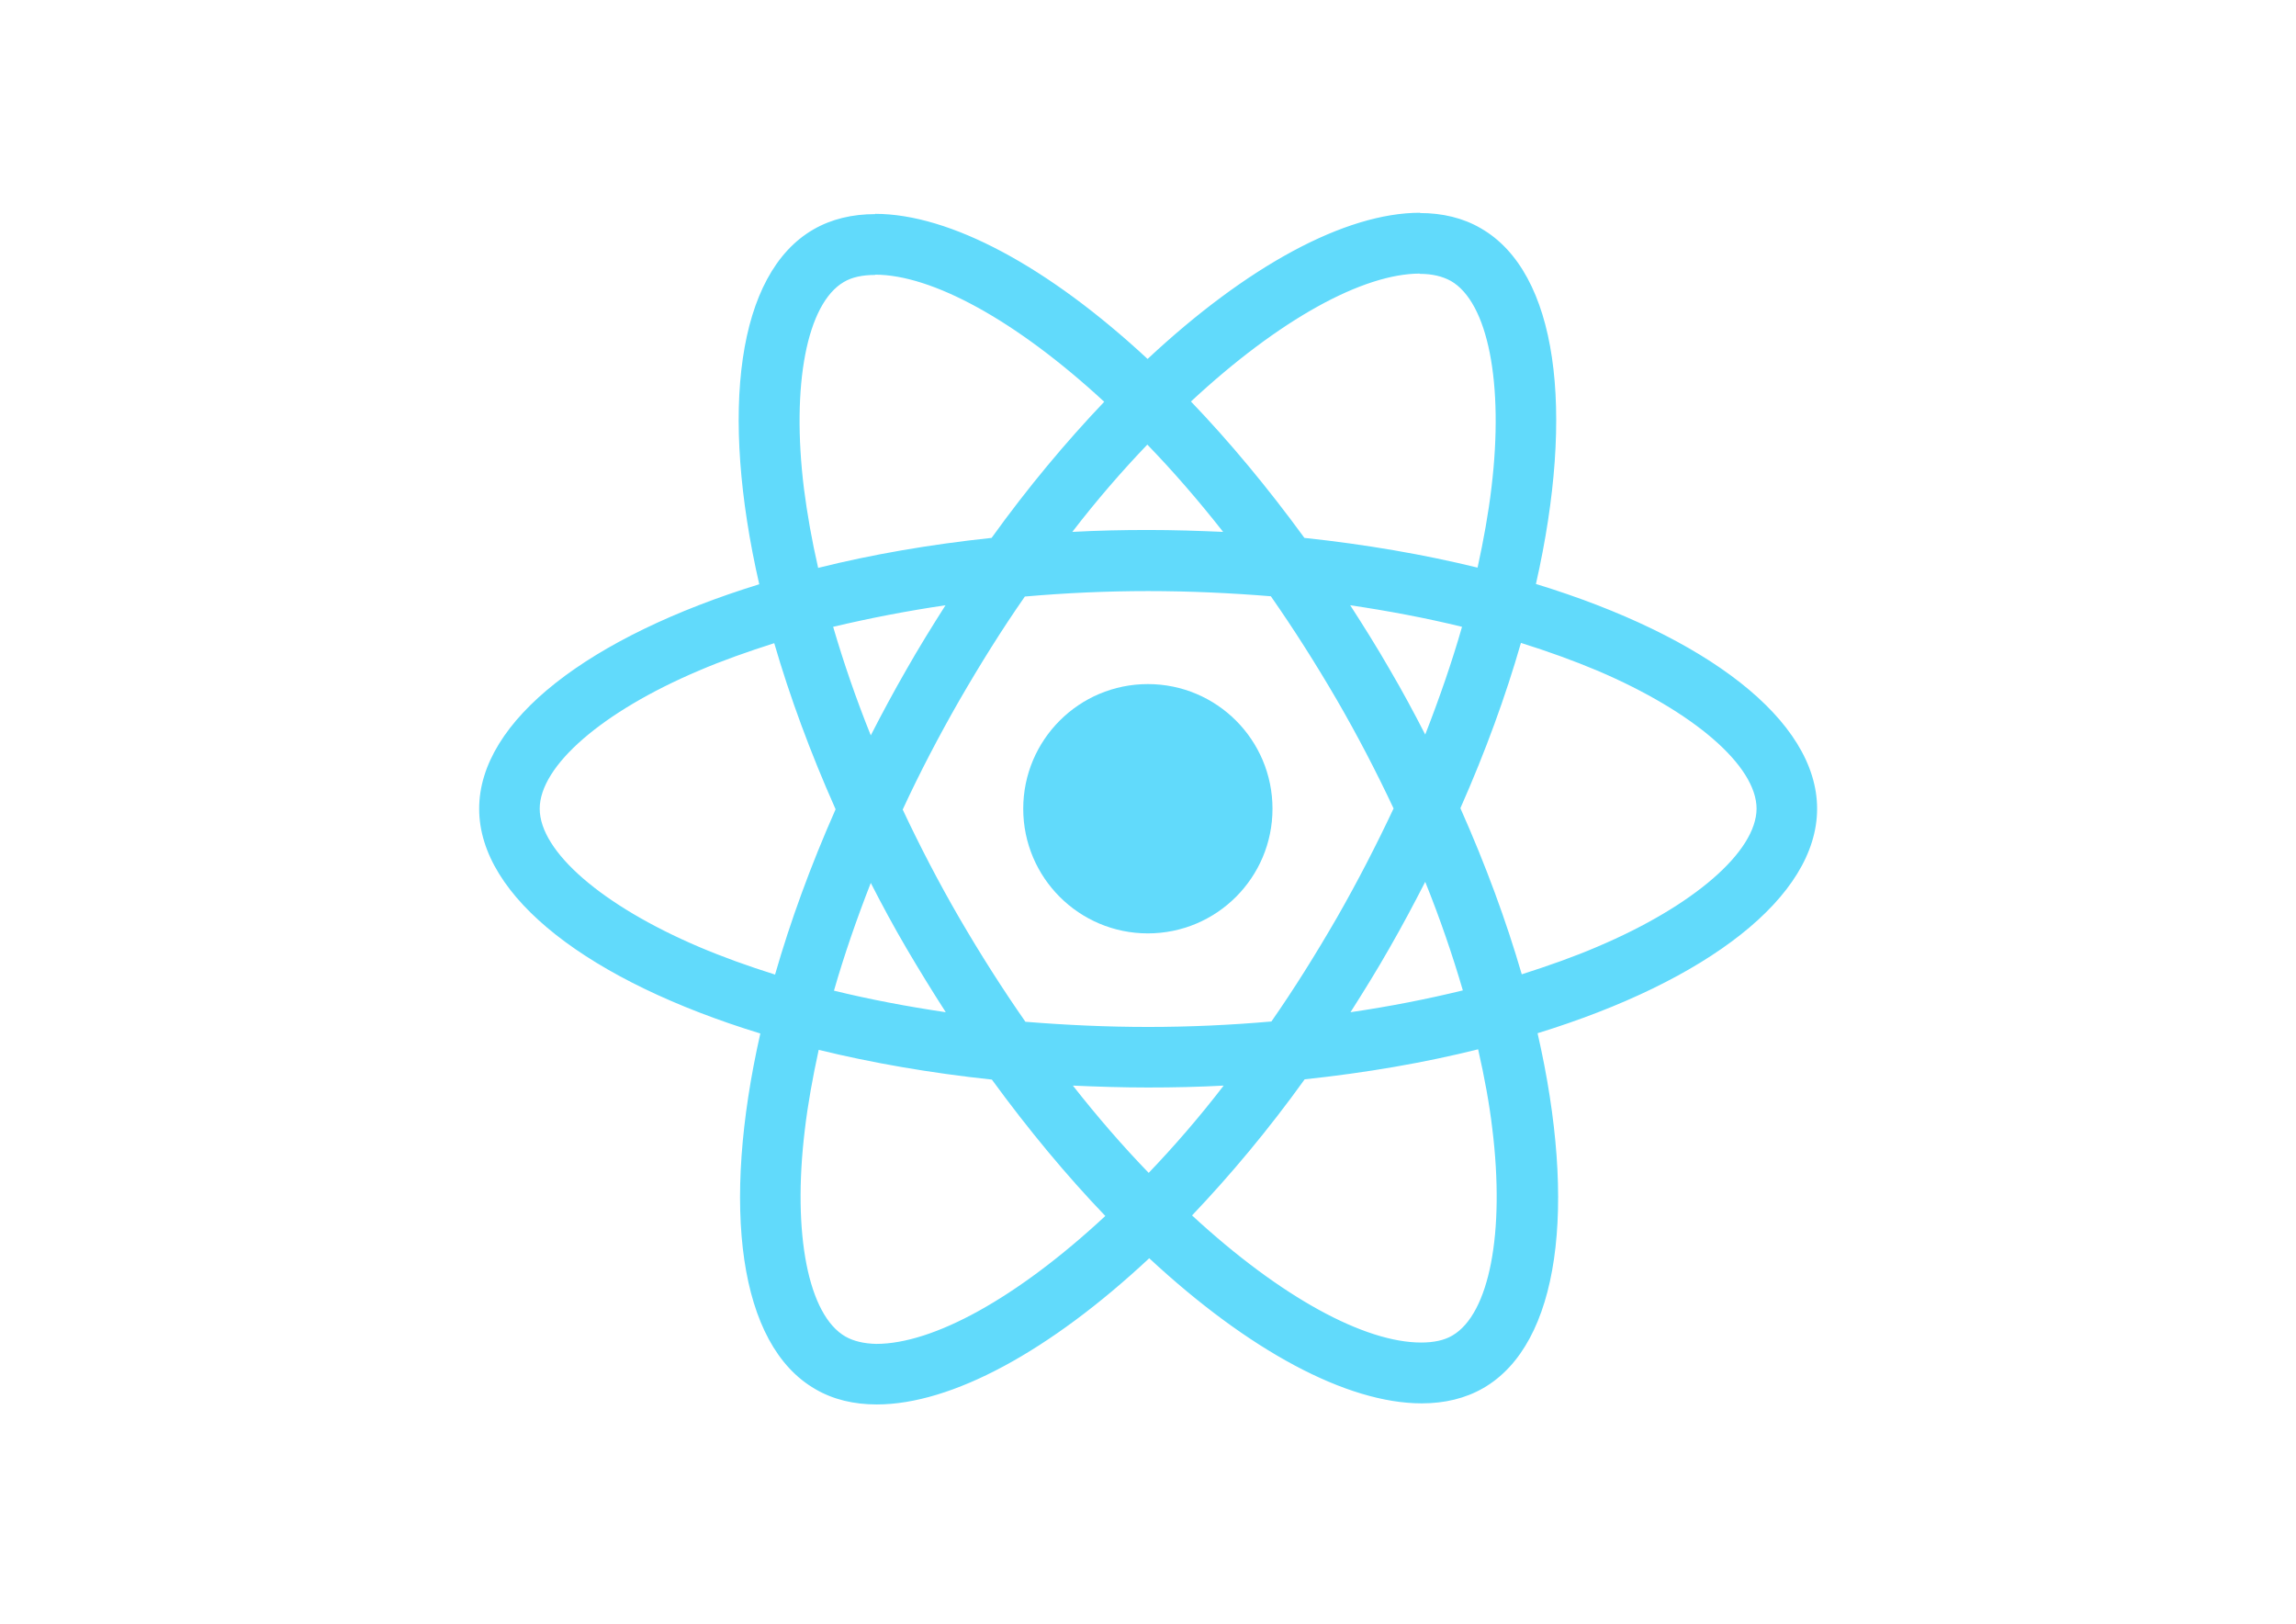
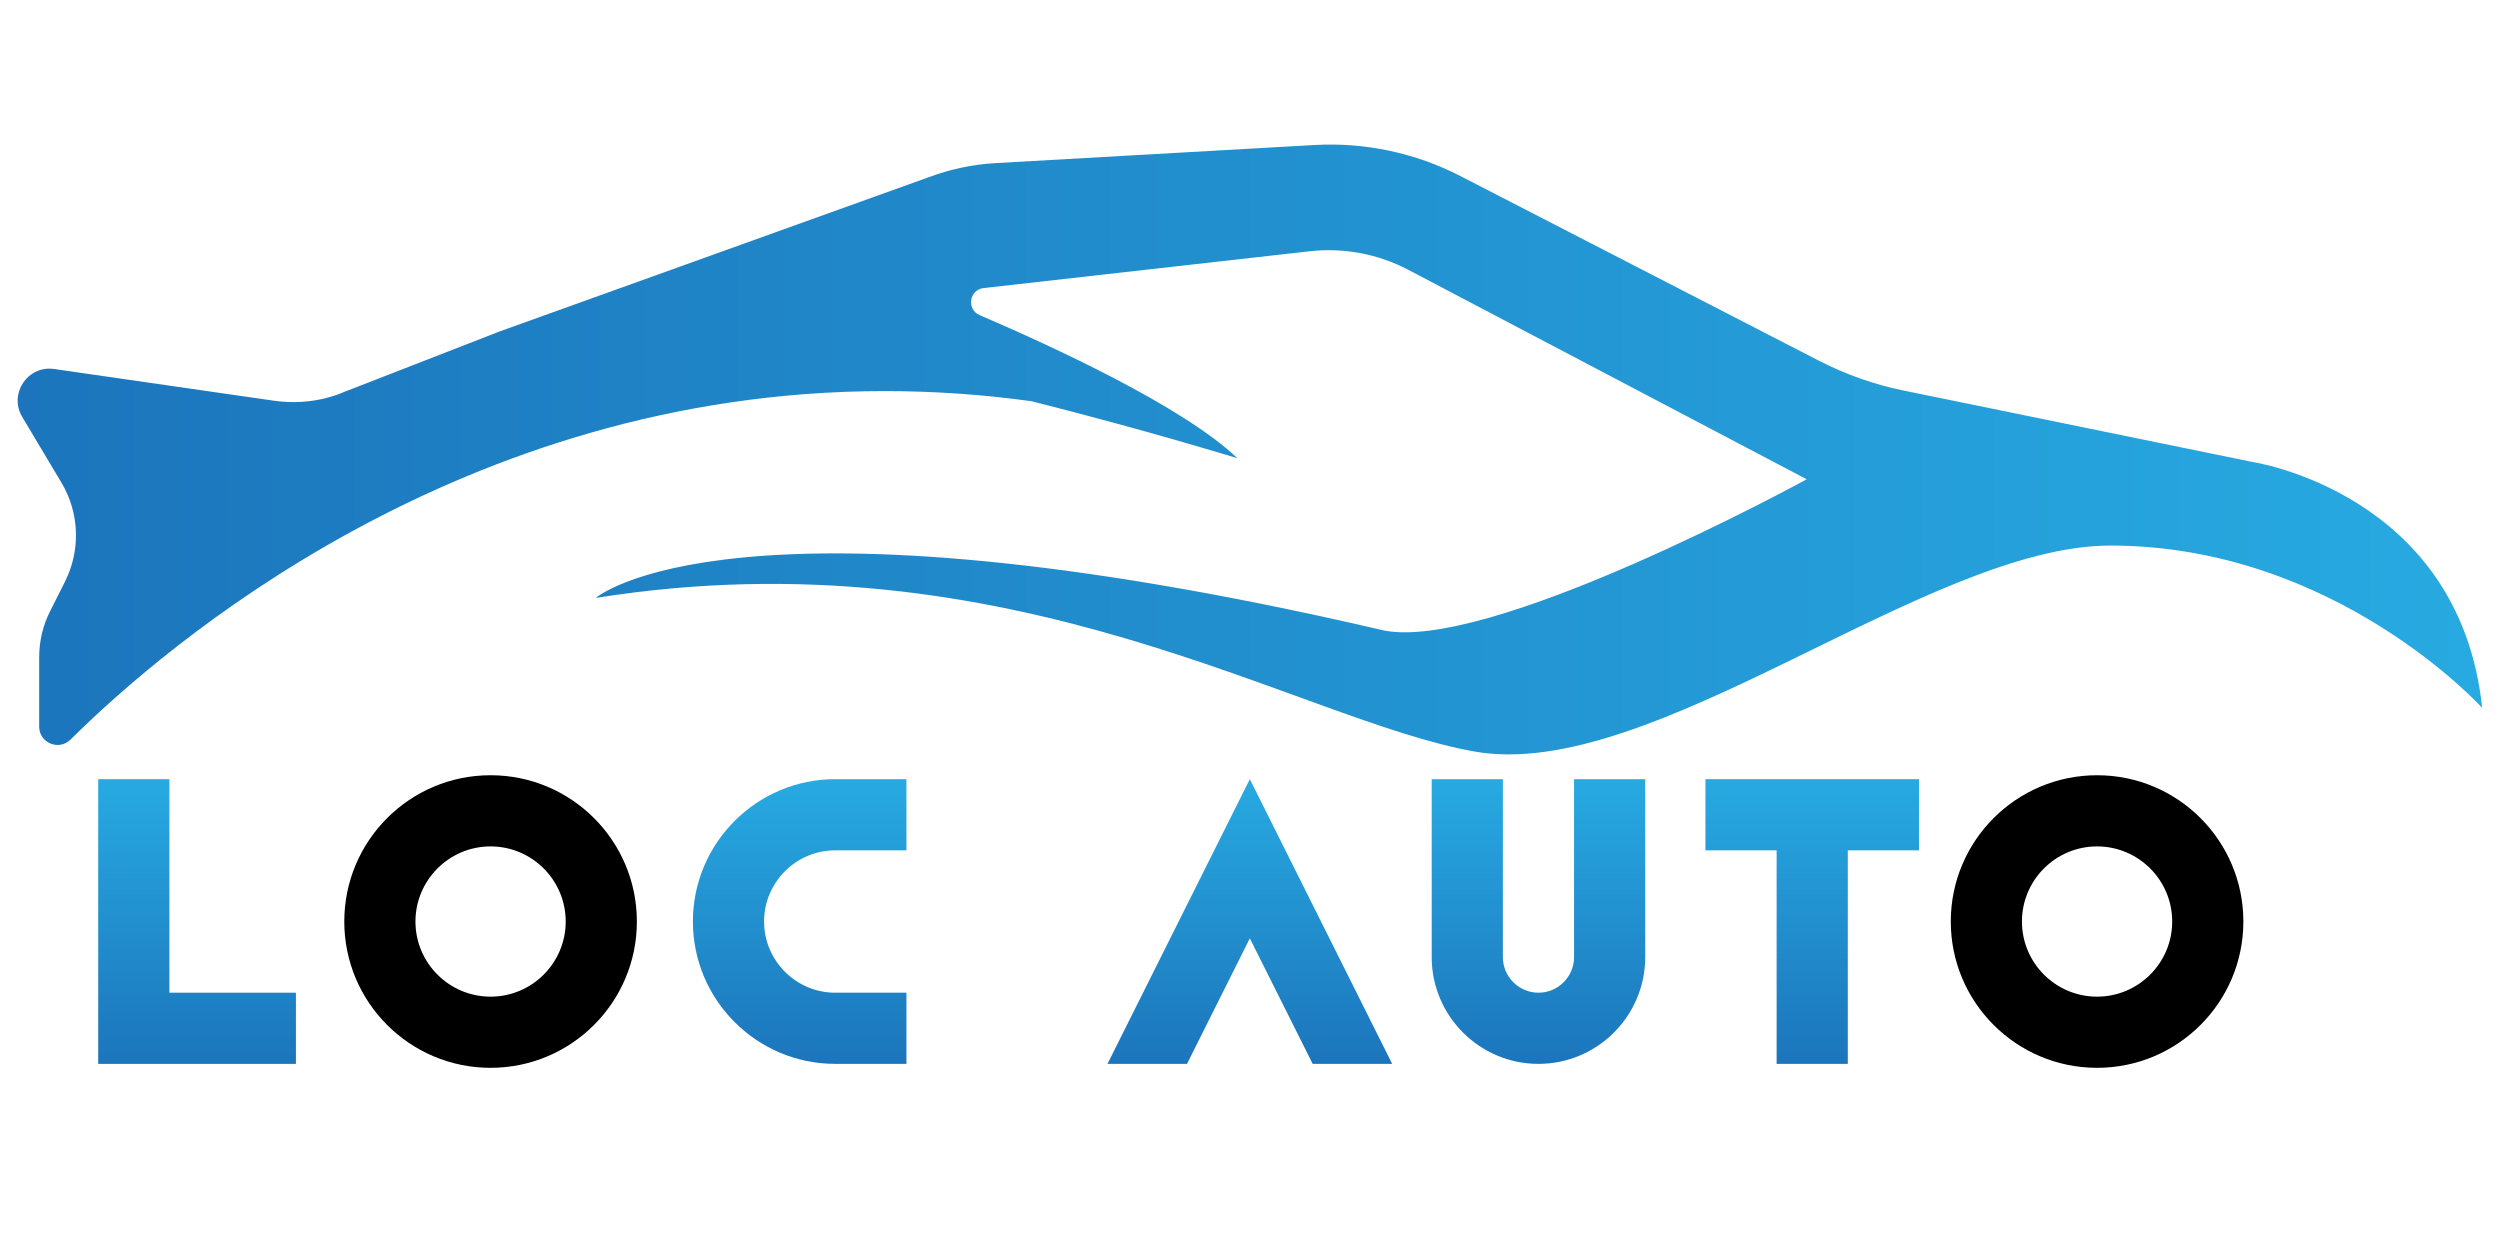
- <svg xmlns="http://www.w3.org/2000/svg" viewBox="0 0 841.9 595.3">
-   <g fill="#61DAFB">
-     <path d="M666.3 296.5c0-32.5-40.7-63.3-103.1-82.4 14.4-63.6 8-114.2-20.2-130.4-6.5-3.8-14.1-5.6-22.4-5.6v22.3c4.6 0 8.3.9 11.4 2.6 13.6 7.8 19.5 37.5 14.9 75.7-1.1 9.4-2.9 19.3-5.1 29.4-19.6-4.8-41-8.5-63.5-10.9-13.5-18.5-27.5-35.3-41.6-50 32.6-30.3 63.2-46.9 84-46.9V78c-27.5 0-63.5 19.6-99.9 53.6-36.4-33.8-72.4-53.2-99.9-53.2v22.3c20.7 0 51.4 16.5 84 46.6-14 14.7-28 31.4-41.3 49.9-22.6 2.4-44 6.1-63.6 11-2.3-10-4-19.7-5.2-29-4.7-38.2 1.1-67.9 14.6-75.8 3-1.8 6.9-2.6 11.5-2.6V78.5c-8.4 0-16 1.8-22.6 5.6-28.1 16.2-34.4 66.7-19.9 130.1-62.2 19.2-102.7 49.9-102.7 82.3 0 32.5 40.7 63.3 103.1 82.4-14.4 63.6-8 114.2 20.2 130.4 6.5 3.8 14.1 5.6 22.5 5.6 27.5 0 63.5-19.6 99.9-53.6 36.4 33.8 72.4 53.2 99.9 53.2 8.4 0 16-1.8 22.6-5.6 28.1-16.2 34.4-66.7 19.9-130.1 62-19.1 102.5-49.9 102.5-82.3zm-130.2-66.7c-3.7 12.9-8.3 26.2-13.5 39.5-4.1-8-8.4-16-13.1-24-4.6-8-9.5-15.8-14.4-23.4 14.2 2.1 27.9 4.7 41 7.9zm-45.8 106.5c-7.8 13.5-15.8 26.3-24.1 38.2-14.9 1.3-30 2-45.2 2-15.1 0-30.2-.7-45-1.9-8.3-11.9-16.4-24.6-24.2-38-7.6-13.1-14.5-26.4-20.8-39.8 6.2-13.4 13.2-26.8 20.7-39.9 7.8-13.5 15.8-26.3 24.1-38.2 14.9-1.3 30-2 45.2-2 15.1 0 30.2.7 45 1.9 8.3 11.9 16.4 24.6 24.2 38 7.6 13.1 14.5 26.4 20.8 39.8-6.3 13.4-13.2 26.8-20.7 39.9zm32.3-13c5.4 13.4 10 26.8 13.8 39.8-13.1 3.2-26.9 5.9-41.2 8 4.9-7.7 9.8-15.6 14.4-23.7 4.6-8 8.9-16.1 13-24.1zM421.2 430c-9.3-9.6-18.6-20.3-27.8-32 9 .4 18.2.7 27.5.7 9.4 0 18.7-.2 27.8-.7-9 11.7-18.3 22.4-27.5 32zm-74.4-58.9c-14.2-2.1-27.9-4.7-41-7.9 3.7-12.9 8.3-26.2 13.5-39.5 4.1 8 8.4 16 13.1 24 4.7 8 9.5 15.8 14.4 23.4zM420.7 163c9.3 9.6 18.6 20.3 27.8 32-9-.4-18.2-.7-27.5-.7-9.4 0-18.7.2-27.8.7 9-11.7 18.3-22.4 27.5-32zm-74 58.9c-4.9 7.7-9.8 15.6-14.4 23.7-4.6 8-8.9 16-13 24-5.4-13.4-10-26.8-13.8-39.8 13.1-3.1 26.9-5.8 41.2-7.9zm-90.5 125.2c-35.4-15.1-58.3-34.9-58.3-50.6 0-15.7 22.9-35.6 58.3-50.6 8.6-3.7 18-7 27.7-10.1 5.7 19.6 13.2 40 22.5 60.9-9.2 20.8-16.6 41.1-22.2 60.6-9.9-3.1-19.3-6.5-28-10.2zM310 490c-13.6-7.8-19.5-37.5-14.9-75.7 1.1-9.4 2.9-19.3 5.1-29.4 19.6 4.8 41 8.5 63.5 10.9 13.5 18.5 27.5 35.3 41.6 50-32.6 30.3-63.2 46.9-84 46.9-4.5-.1-8.3-1-11.3-2.7zm237.2-76.2c4.7 38.2-1.1 67.9-14.6 75.8-3 1.8-6.9 2.6-11.5 2.6-20.7 0-51.4-16.5-84-46.6 14-14.7 28-31.4 41.3-49.9 22.6-2.4 44-6.1 63.6-11 2.3 10.1 4.1 19.8 5.2 29.1zm38.5-66.7c-8.6 3.7-18 7-27.7 10.1-5.7-19.6-13.2-40-22.5-60.9 9.2-20.8 16.6-41.1 22.2-60.6 9.9 3.1 19.3 6.5 28.1 10.2 35.4 15.1 58.3 34.9 58.3 50.6-.1 15.7-23 35.6-58.4 50.6zM320.8 78.4z" />
-     <circle cx="420.9" cy="296.5" r="45.7" />
-     <path d="M520.5 78.1z" />
+ <svg xmlns="http://www.w3.org/2000/svg" version="1.1" id="Layer_1" x="0px" y="0px" width="283.46px" height="141.73px" viewBox="0 0 283.46 141.73" enable-background="new 0 0 283.46 141.73" xml:space="preserve">
+   <g>
+     <linearGradient id="SVGID_1_" gradientUnits="userSpaceOnUse" x1="256.27" y1="-145.1" x2="535.708" y2="-145.1" gradientTransform="matrix(1 0 0 -1 -254.27 -94.135)">
+       <stop offset="0" style="stop-color:#1C75BC" />
+       <stop offset="1" style="stop-color:#27AAE1" />
+     </linearGradient>
+     <path fill="url(#SVGID_1_)" d="M2.517,47.265c-1.555-2.612,0.618-5.866,3.622-5.426l24.852,3.586   c2.802,0.404,5.688,0.071,8.276-1.092v0.012l17.028-6.626v-0.012l49.028-17.621c2.422-0.902,4.963-1.449,7.54-1.591l36.168-2.054   c5.735-0.321,11.458,0.89,16.564,3.526l40.621,20.922c3.051,1.567,6.293,2.719,9.642,3.396l39.433,8.074   c0,0,23.57,3.443,26.147,27.904c0,0-16.624-18.405-42.153-18.405c-20.779,0-51.949,26.918-72.087,23.356   s-52.519-24.935-99.646-17.419c0,0,15.377-13.453,88.805,3.562c11.684,3.17,48.493-17.015,48.493-17.015l-45.168-23.748   c-3.432-1.805-7.35-2.541-11.209-2.102l-36.94,4.168c-1.639,0.19-1.971,2.422-0.451,3.075c8.229,3.527,23.071,10.354,29.222,16.22   c-0.594-0.178-10.307-3.17-23.32-6.459c-5.735-0.796-11.292-1.152-16.683-1.152c-48.137,0-81.717,29.008-92.296,39.505   c-1.318,1.318-3.562,0.392-3.562-1.461v-7.872c0-1.829,0.428-3.634,1.259-5.26l1.662-3.301c1.793-3.562,1.65-7.801-0.392-11.221   L2.517,47.265z" />
+     <g enable-background="new    ">
+       <path d="M72.211,104.487c0,9.158-7.428,16.587-16.587,16.587c-9.159,0-16.587-7.429-16.587-16.587    c0-9.159,7.428-16.588,16.587-16.588C64.783,87.899,72.211,95.328,72.211,104.487z M64.142,104.487    c0-4.698-3.82-8.518-8.518-8.518s-8.518,3.819-8.518,8.518s3.819,8.518,8.518,8.518S64.142,109.185,64.142,104.487z" />
+     </g>
+     <g enable-background="new    ">
+       <path d="M254.362,104.487c0,9.158-7.428,16.587-16.587,16.587s-16.587-7.429-16.587-16.587c0-9.159,7.428-16.588,16.587-16.588    S254.362,95.328,254.362,104.487z M246.292,104.487c0-4.698-3.819-8.518-8.518-8.518s-8.518,3.819-8.518,8.518    s3.819,8.518,8.518,8.518S246.292,109.185,246.292,104.487z" />
+     </g>
+     <g>
+       <g>
+         <linearGradient id="SVGID_2_" gradientUnits="userSpaceOnUse" x1="344.939" y1="-214.76" x2="344.939" y2="-182.48" gradientTransform="matrix(1 0 0 -1 -254.27 -94.135)">
+           <stop offset="0" style="stop-color:#1C75BC" />
+           <stop offset="1" style="stop-color:#27AAE1" />
+         </linearGradient>
+         <path fill="url(#SVGID_2_)" d="M86.634,104.485c0,4.446,3.622,8.071,8.07,8.071h8.07v8.069h-8.07c-8.9,0-16.14-7.241-16.14-16.14     c0-8.9,7.241-16.14,16.14-16.14h8.07v8.07h-8.07C90.256,96.415,86.634,100.037,86.634,104.485z" />
+       </g>
+     </g>
+     <g>
+       <g>
+         <linearGradient id="SVGID_3_" gradientUnits="userSpaceOnUse" x1="395.981" y1="-214.76" x2="395.981" y2="-182.48" gradientTransform="matrix(1 0 0 -1 -254.27 -94.135)">
+           <stop offset="0" style="stop-color:#1C75BC" />
+           <stop offset="1" style="stop-color:#27AAE1" />
+         </linearGradient>
+         <path fill="url(#SVGID_3_)" d="M157.852,120.625h-9.016l-7.125-14.234l-7.124,14.234h-9.016l16.14-32.28L157.852,120.625z" />
+         <linearGradient id="SVGID_4_" gradientUnits="userSpaceOnUse" x1="428.707" y1="-214.76" x2="428.707" y2="-182.48" gradientTransform="matrix(1 0 0 -1 -254.27 -94.135)">
+           <stop offset="0" style="stop-color:#1C75BC" />
+           <stop offset="1" style="stop-color:#27AAE1" />
+         </linearGradient>
+         <path fill="url(#SVGID_4_)" d="M186.542,88.345v20.175c0,6.677-5.429,12.105-12.105,12.105s-12.105-5.428-12.105-12.105V88.345     h8.069v20.175c0,2.225,1.812,4.036,4.036,4.036s4.036-1.811,4.036-4.036V88.345H186.542z" />
+       </g>
+     </g>
+     <g>
+       <g>
+         <linearGradient id="SVGID_5_" gradientUnits="userSpaceOnUse" x1="459.745" y1="-214.76" x2="459.745" y2="-182.48" gradientTransform="matrix(1 0 0 -1 -254.27 -94.135)">
+           <stop offset="0" style="stop-color:#1C75BC" />
+           <stop offset="1" style="stop-color:#27AAE1" />
+         </linearGradient>
+         <path fill="url(#SVGID_5_)" d="M217.581,88.345v8.07h-8.071v24.21h-8.069v-24.21h-8.071v-8.07H217.581z" />
+       </g>
+     </g>
+     <g>
+       <g>
+         <linearGradient id="SVGID_6_" gradientUnits="userSpaceOnUse" x1="276.613" y1="-214.762" x2="276.613" y2="-182.481" gradientTransform="matrix(1 0 0 -1 -254.27 -94.135)">
+           <stop offset="0" style="stop-color:#1C75BC" />
+           <stop offset="1" style="stop-color:#27AAE1" />
+         </linearGradient>
+         <path fill="url(#SVGID_6_)" d="M33.552,112.556v8.071H11.135V88.346h8.07v24.21H33.552z" />
+       </g>
+     </g>
  </g>
</svg>
